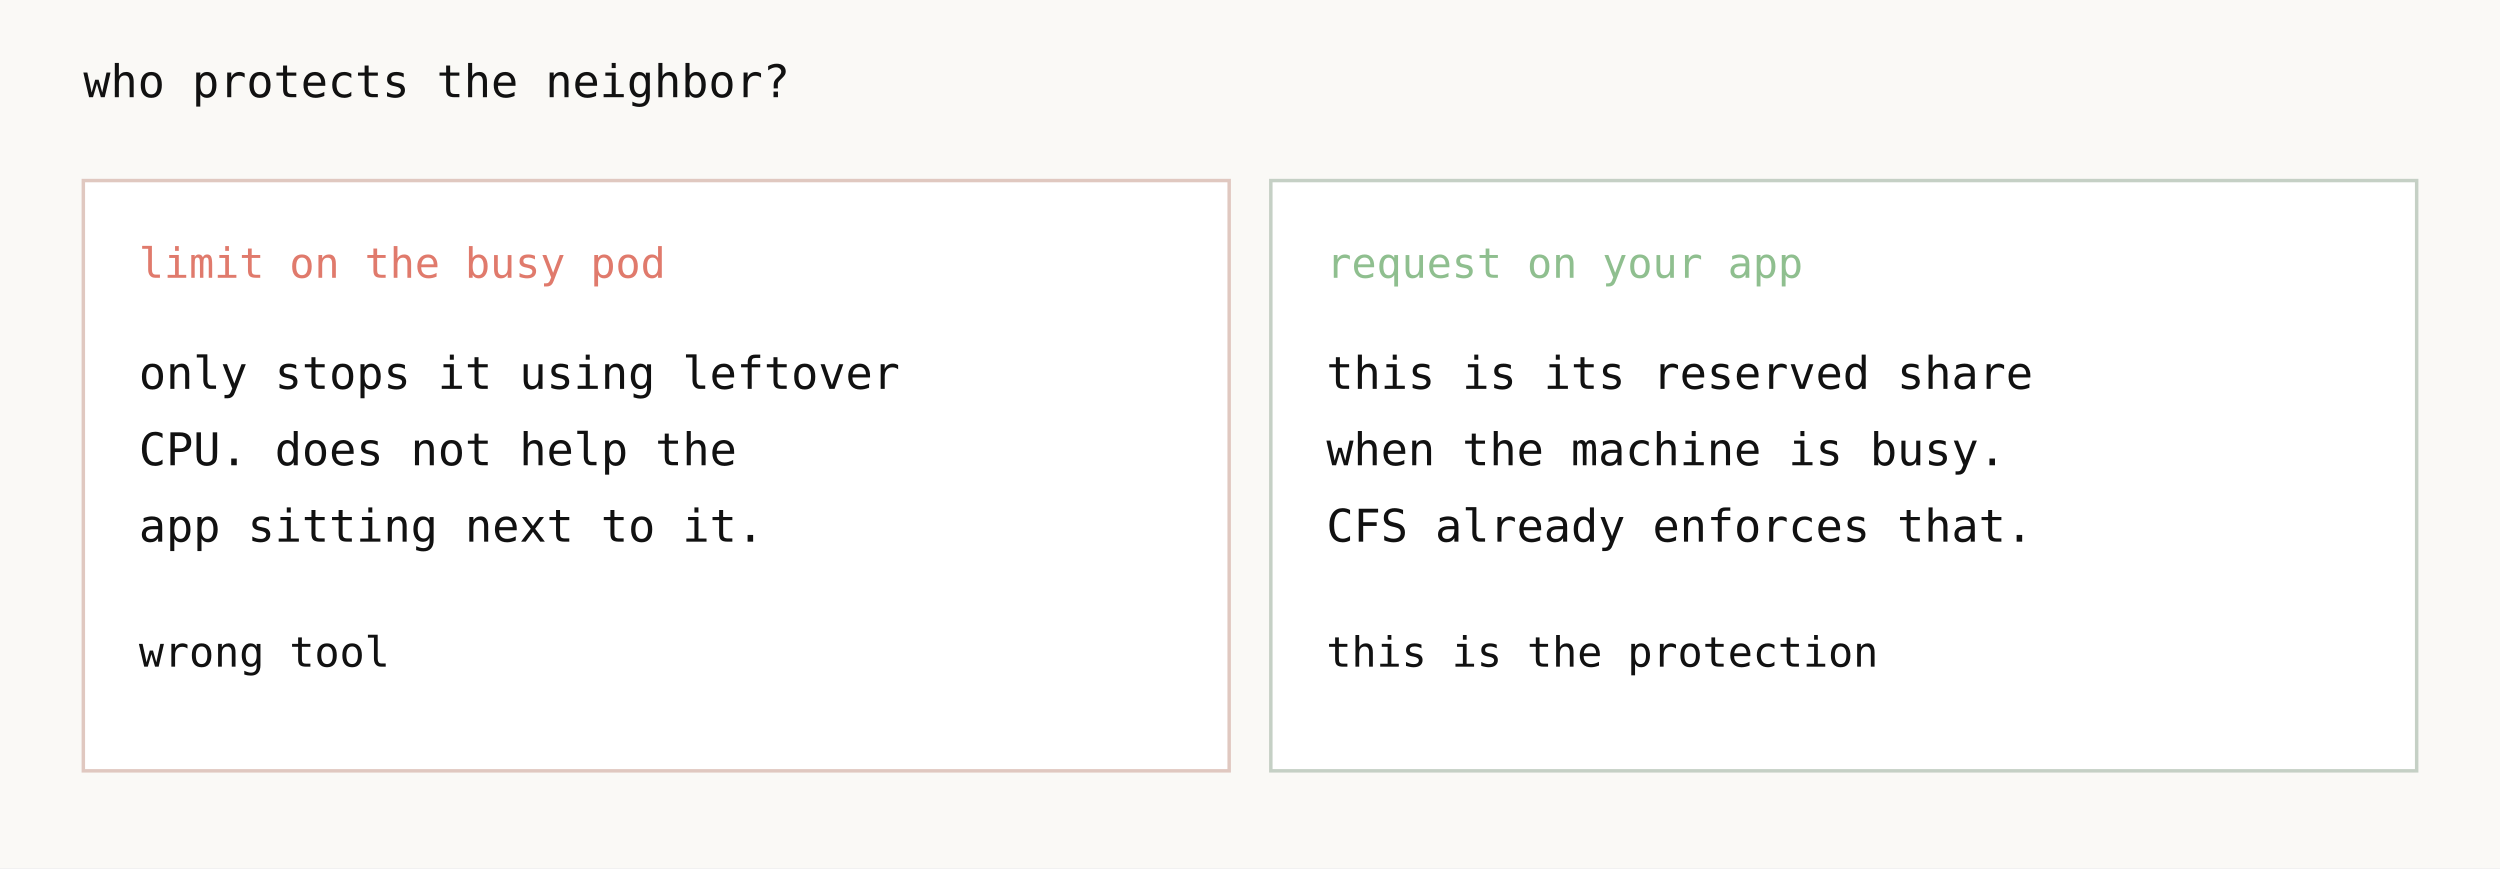
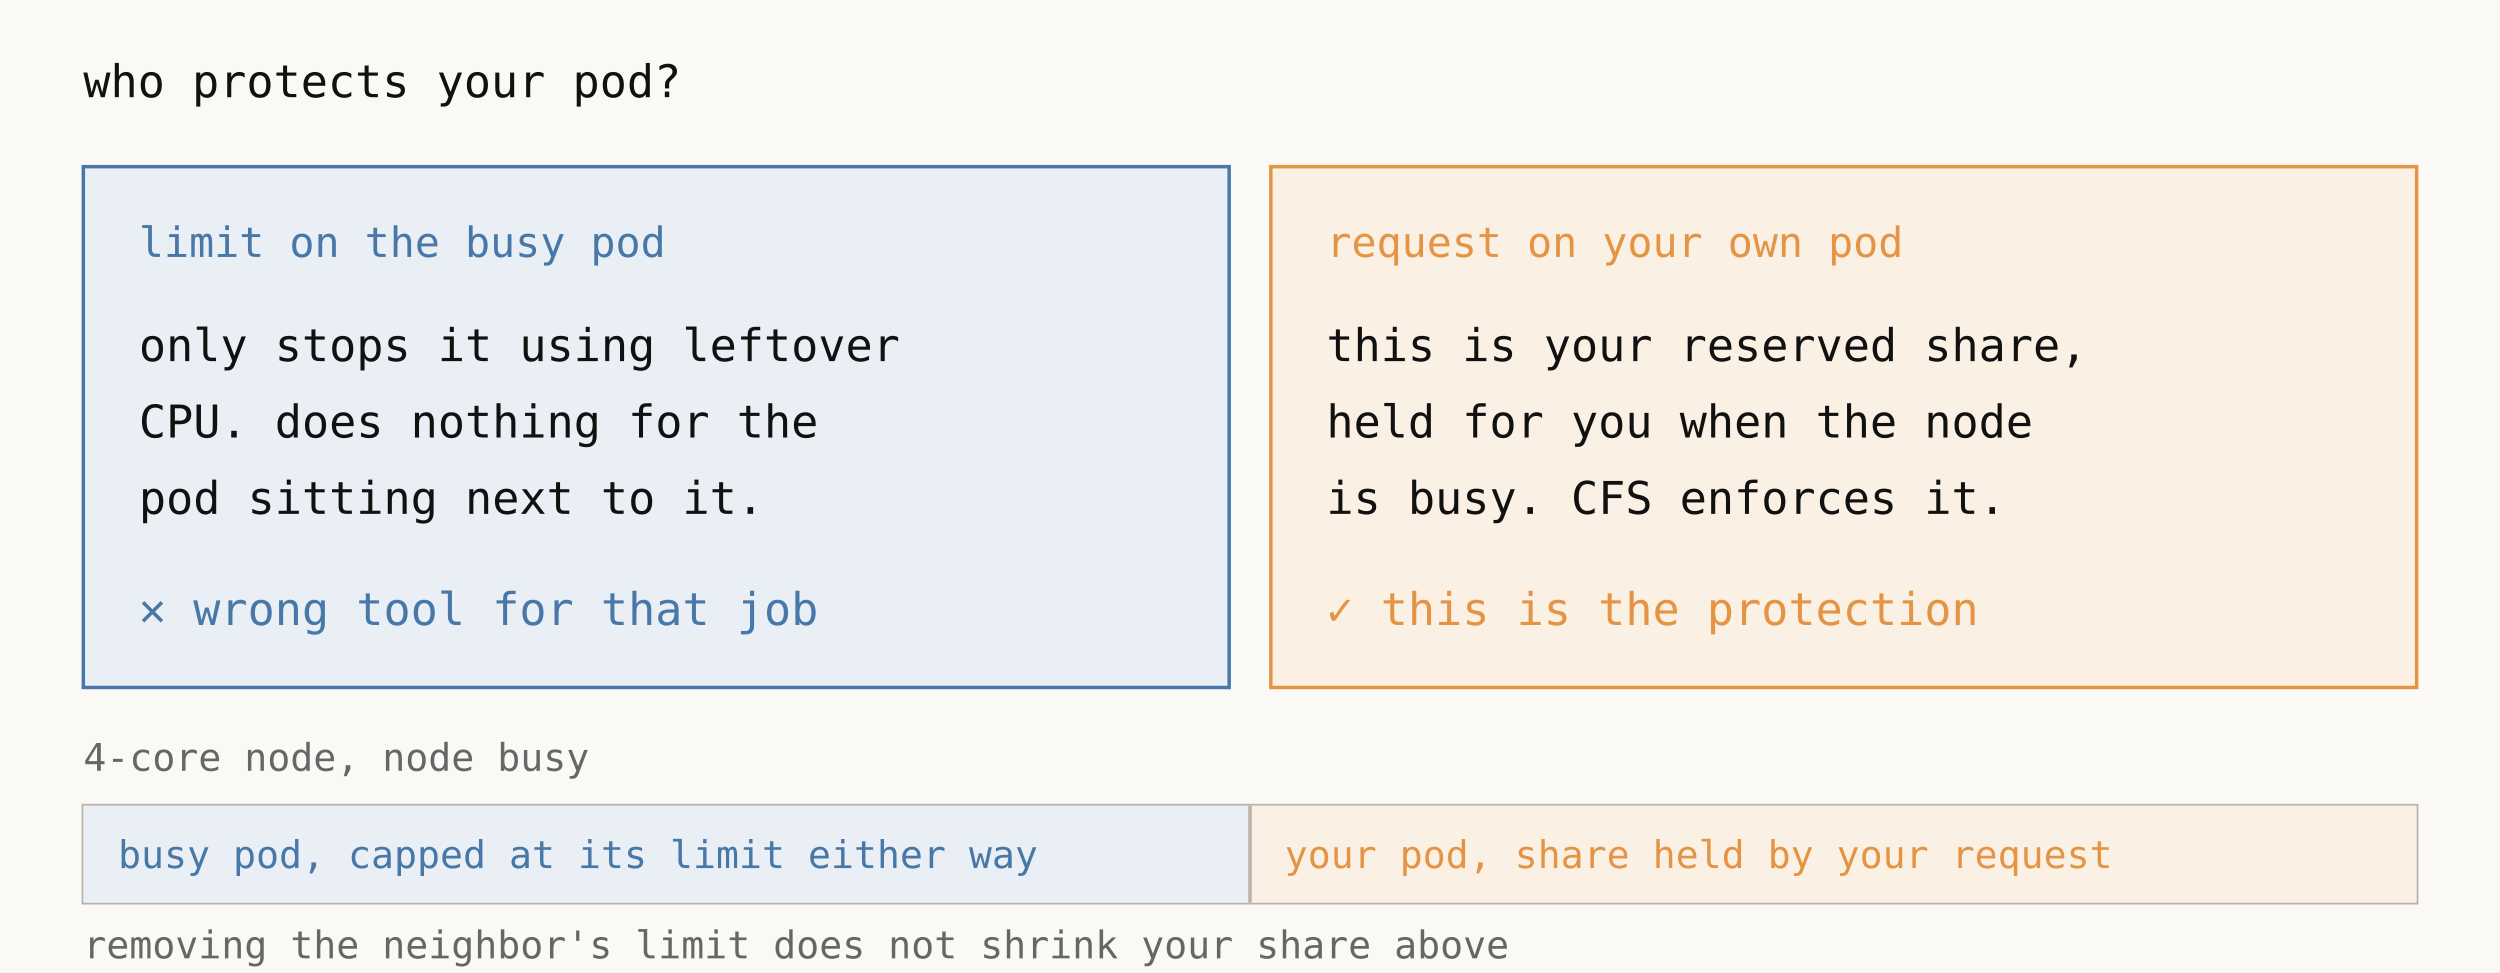
- <svg xmlns="http://www.w3.org/2000/svg" width="720" height="250" viewBox="0 0 720 250">
-   <rect width="720" height="250" fill="#faf9f6" />
-   <text x="24" y="28" font-family="ui-monospace, SFMono-Regular, Menlo, monospace" font-size="13" fill="#111111">who protects the neighbor?</text>
-   <rect x="24" y="52" width="330" height="170" fill="#ffffff" stroke="#e0c8c0" />
-   <text x="40" y="80" font-family="ui-monospace, SFMono-Regular, Menlo, monospace" font-size="12" fill="#e07a6c">limit on the busy pod</text>
-   <text x="40" y="112" font-family="ui-monospace, SFMono-Regular, Menlo, monospace" font-size="13" fill="#111111">only stops it using leftover</text>
-   <text x="40" y="134" font-family="ui-monospace, SFMono-Regular, Menlo, monospace" font-size="13" fill="#111111">CPU. does not help the</text>
-   <text x="40" y="156" font-family="ui-monospace, SFMono-Regular, Menlo, monospace" font-size="13" fill="#111111">app sitting next to it.</text>
-   <text x="40" y="192" font-family="ui-monospace, SFMono-Regular, Menlo, monospace" font-size="12" fill="#111111">wrong tool</text>
-   <rect x="366" y="52" width="330" height="170" fill="#ffffff" stroke="#c5d0c5" />
-   <text x="382" y="80" font-family="ui-monospace, SFMono-Regular, Menlo, monospace" font-size="12" fill="#8fbf8f">request on your app</text>
-   <text x="382" y="112" font-family="ui-monospace, SFMono-Regular, Menlo, monospace" font-size="13" fill="#111111">this is its reserved share</text>
-   <text x="382" y="134" font-family="ui-monospace, SFMono-Regular, Menlo, monospace" font-size="13" fill="#111111">when the machine is busy.</text>
-   <text x="382" y="156" font-family="ui-monospace, SFMono-Regular, Menlo, monospace" font-size="13" fill="#111111">CFS already enforces that.</text>
-   <text x="382" y="192" font-family="ui-monospace, SFMono-Regular, Menlo, monospace" font-size="12" fill="#111111">this is the protection</text>
+ <svg xmlns="http://www.w3.org/2000/svg" width="720" height="280" viewBox="0 0 720 280">
+   <rect width="720" height="280" fill="#faf9f6" />
+   <text x="24" y="28" font-family="ui-monospace, SFMono-Regular, Menlo, monospace" font-size="13" fill="#111111">who protects your pod?</text>
+   <rect x="24" y="48" width="330" height="150" fill="#e9eff4" stroke="#4878a8" />
+   <text x="40" y="74" font-family="ui-monospace, SFMono-Regular, Menlo, monospace" font-size="12" fill="#4878a8">limit on the busy pod</text>
+   <text x="40" y="104" font-family="ui-monospace, SFMono-Regular, Menlo, monospace" font-size="13" fill="#111111">only stops it using leftover</text>
+   <text x="40" y="126" font-family="ui-monospace, SFMono-Regular, Menlo, monospace" font-size="13" fill="#111111">CPU. does nothing for the</text>
+   <text x="40" y="148" font-family="ui-monospace, SFMono-Regular, Menlo, monospace" font-size="13" fill="#111111">pod sitting next to it.</text>
+   <text x="40" y="180" font-family="ui-monospace, SFMono-Regular, Menlo, monospace" font-size="13" fill="#4878a8">✕ wrong tool for that job</text>
+   <rect x="366" y="48" width="330" height="150" fill="#faf1e4" stroke="#e49444" />
+   <text x="382" y="74" font-family="ui-monospace, SFMono-Regular, Menlo, monospace" font-size="12" fill="#e49444">request on your own pod</text>
+   <text x="382" y="104" font-family="ui-monospace, SFMono-Regular, Menlo, monospace" font-size="13" fill="#111111">this is your reserved share,</text>
+   <text x="382" y="126" font-family="ui-monospace, SFMono-Regular, Menlo, monospace" font-size="13" fill="#111111">held for you when the node</text>
+   <text x="382" y="148" font-family="ui-monospace, SFMono-Regular, Menlo, monospace" font-size="13" fill="#111111">is busy. CFS enforces it.</text>
+   <text x="382" y="180" font-family="ui-monospace, SFMono-Regular, Menlo, monospace" font-size="13" fill="#e49444">✓ this is the protection</text>
+   <text x="24" y="222" font-family="ui-monospace, SFMono-Regular, Menlo, monospace" font-size="11" fill="#666666">4-core node, node busy</text>
+   <rect x="24" y="232" width="672" height="28" fill="#ffffff" stroke="#b8b2a8" />
+   <rect x="24" y="232" width="336" height="28" fill="#e9eff4" />
+   <rect x="360" y="232" width="336" height="28" fill="#faf1e4" />
+   <line x1="360" y1="232" x2="360" y2="260" stroke="#b8b2a8" />
+   <text x="34" y="250" font-family="ui-monospace, SFMono-Regular, Menlo, monospace" font-size="11" fill="#4878a8">busy pod, capped at its limit either way</text>
+   <text x="370" y="250" font-family="ui-monospace, SFMono-Regular, Menlo, monospace" font-size="11" fill="#e49444">your pod, share held by your request</text>
+   <text x="24" y="276" font-family="ui-monospace, SFMono-Regular, Menlo, monospace" font-size="11" fill="#666666">removing the neighbor's limit does not shrink your share above</text>
</svg>
